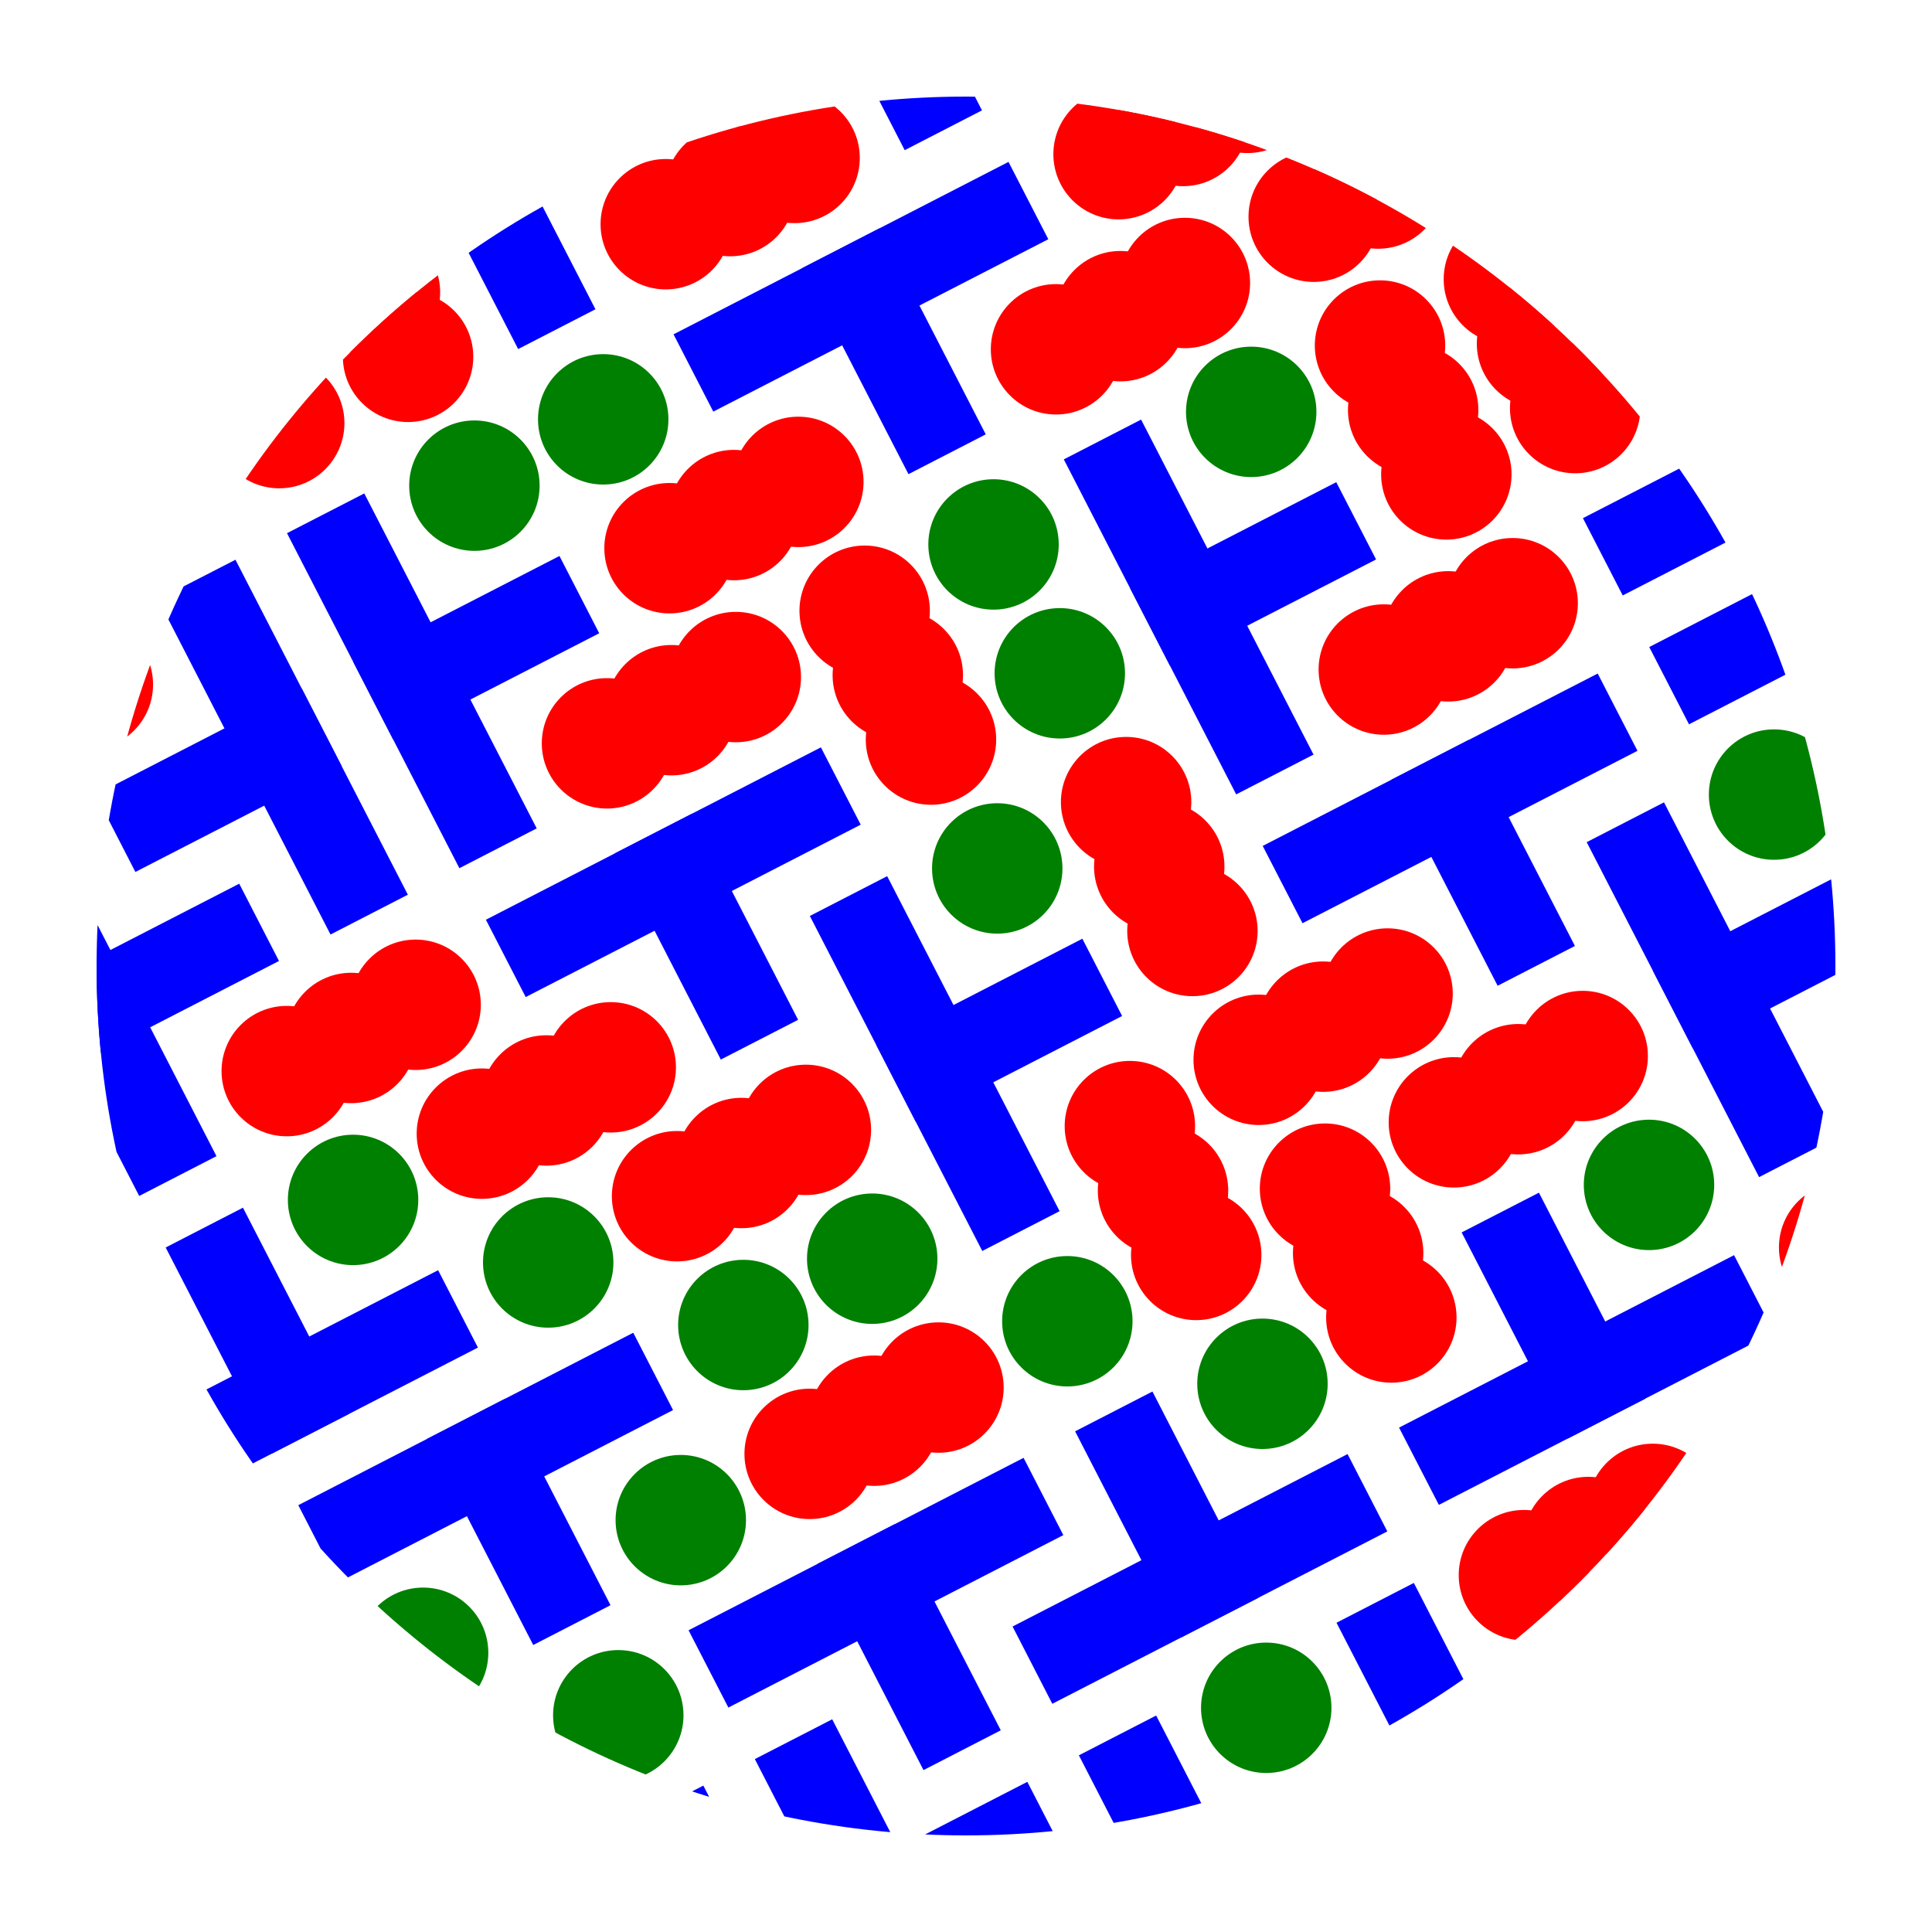
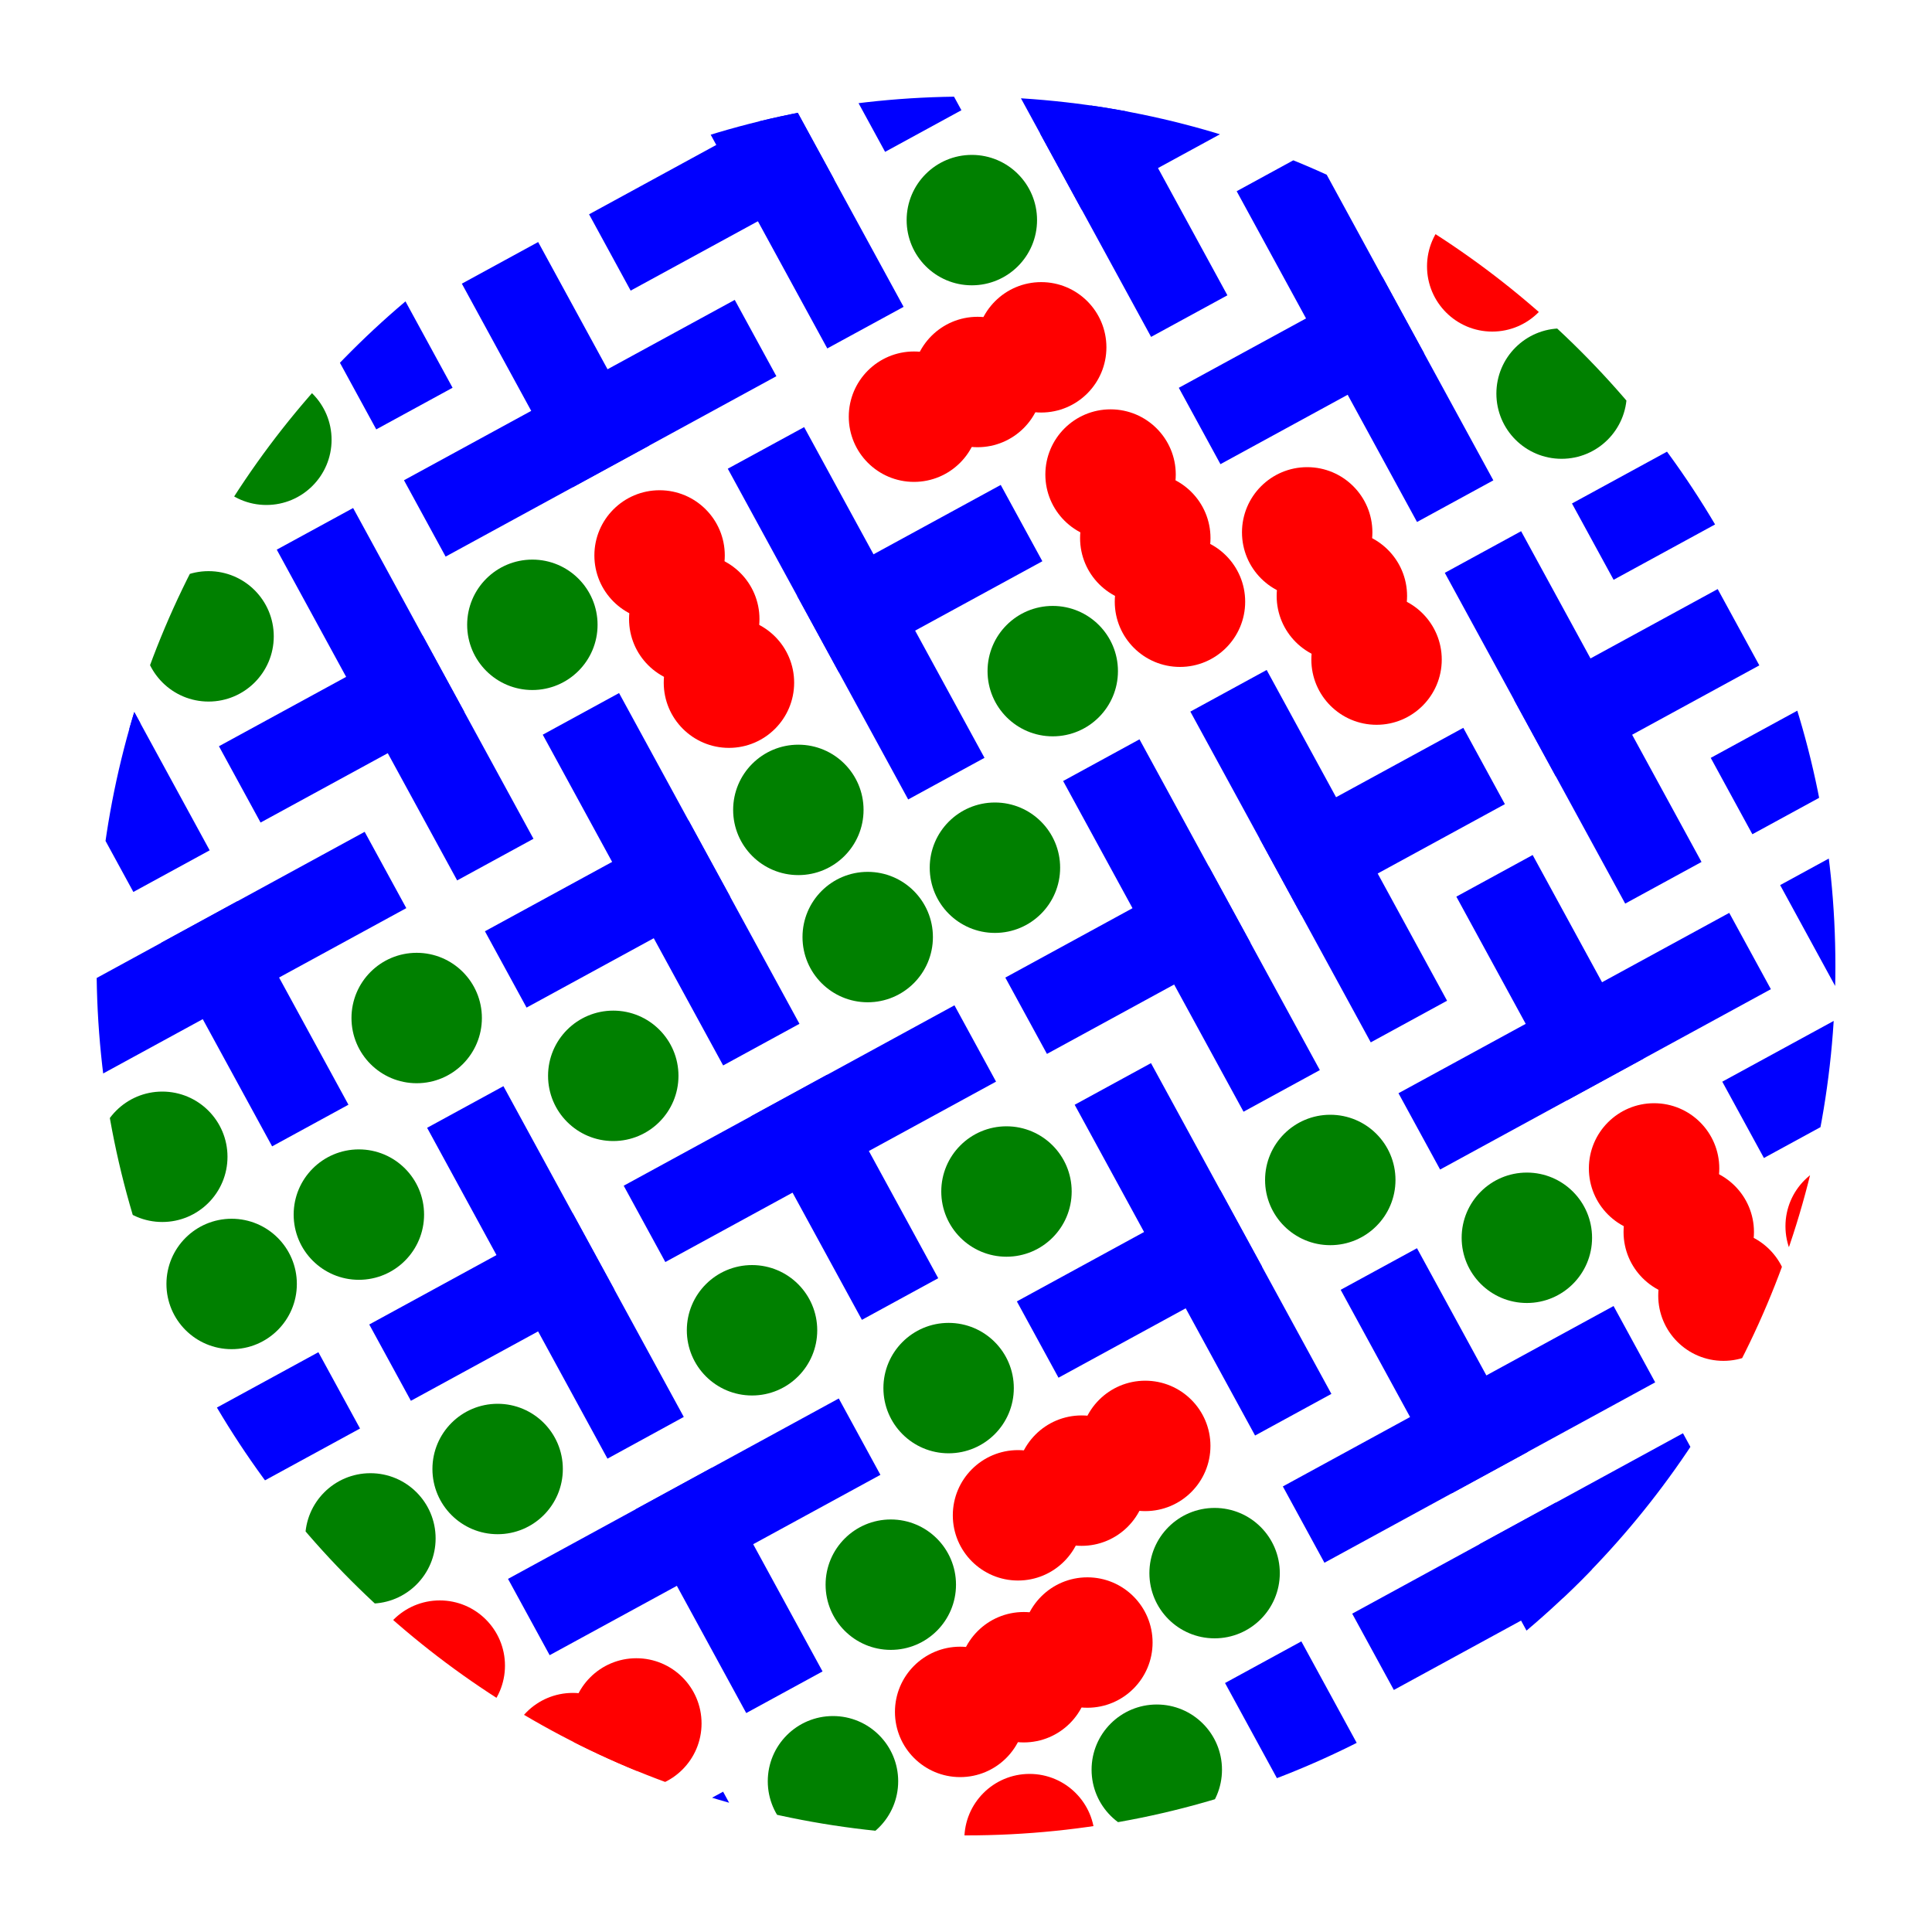
<svg xmlns="http://www.w3.org/2000/svg" width="400" height="400">
  <defs>
    <clipPath id="a">
      <circle cx="200" cy="200" r="180" />
    </clipPath>
  </defs>
  <g clip-path="url(#a)">
-     <path fill="#00f" d="M217.04 49.53l-69.36 35.69-8.23-16 69.35-35.7z" />
-     <path fill="#00f" d="M204.09 89.93l-16 8.24-21.97-42.68 16-8.24z" />
-     <circle cx="87.6" cy="342.19" r="13.5" fill="green" />
-     <path fill="#00f" d="M279 301.05l-69.36 35.7 8.23 16 69.36-35.69z" />
-     <path fill="#00f" d="M238.6 288.1l-16.01 8.24 21.96 42.68 16-8.23z" />
-     <circle cx="326.12" cy="84.49" r="13.5" fill="red" />
-     <circle cx="319.26" cy="71.15" r="13.5" fill="red" />
-     <circle cx="312.4" cy="57.81" r="13.5" fill="red" />
-     <circle cx="153.9" cy="274.33" r="13.5" fill="green" />
-     <circle cx="219.42" cy="139.4" r="13.5" fill="green" />
-     <path fill="#00f" d="M172.3 355.96l35.68 69.36-16 8.23-35.7-69.35z" />
-     <path fill="#00f" d="M212.7 368.91l8.23 16-42.68 21.97-8.24-16z" />
-     <circle cx="231.59" cy="31.92" r="13.5" fill="red" />
-     <circle cx="244.93" cy="25.05" r="13.5" fill="red" />
-     <circle cx="258.27" cy="18.19" r="13.5" fill="red" />
-     <circle cx="259.05" cy="85.27" r="13.5" fill="green" />
-     <circle cx="285.72" cy="71.54" r="13.5" fill="red" />
-     <circle cx="292.58" cy="84.88" r="13.5" fill="red" />
-     <circle cx="299.45" cy="98.22" r="13.5" fill="red" />
-     <path fill="#00f" d="M380.2 235.48l-35.69-69.36-16 8.24 35.69 69.35z" />
-     <path fill="#00f" d="M393.15 195.07l-8.23-16-42.68 21.96 8.23 16z" />
-     <circle cx="77.63" cy="60.54" r="13.5" fill="red" />
-     <circle cx="84.49" cy="73.88" r="13.5" fill="red" />
-     <path fill="#00f" d="M84.5 421.38l69.35-35.69-8.23-16-69.36 35.69zM9.13 170.01l35.69 69.36-16 8.24-35.7-69.36z" />
-     <path fill="#00f" d="M49.53 182.96l8.23 16-42.68 21.97-8.23-16zM178.2 170.74l-69.36 35.69-8.24-16.01 69.36-35.69z" />
-     <path fill="#00f" d="M165.24 211.14l-16 8.23-21.96-42.68 16-8.23zM223.37 363.42l35.69 69.36 16-8.24-35.69-69.36z" />
-     <circle cx="124.89" cy="86.82" r="13.5" fill="green" />
-     <path fill="#00f" d="M359.02 259.87l-69.36 35.7 8.24 16 69.36-35.7z" />
-     <path fill="#00f" d="M318.62 246.93l-16 8.23 21.96 42.68 16-8.23z" />
-     <circle cx="381.81" cy="258.27" r="13.5" fill="red" />
-     <path fill="#00f" d="M87.6-5.32l35.68 69.35-16 8.24-35.7-69.36z" />
-     <circle cx="247.66" cy="259.82" r="13.5" fill="red" />
-     <circle cx="240.79" cy="246.49" r="13.5" fill="red" />
-     <circle cx="233.93" cy="233.15" r="13.5" fill="red" />
-     <circle cx="125.67" cy="153.9" r="13.5" fill="red" />
-     <circle cx="139.01" cy="147.04" r="13.5" fill="red" />
-     <circle cx="152.34" cy="140.18" r="13.5" fill="red" />
-     <path fill="#00f" d="M150.8 353.53l69.35-35.7-8.23-16-69.36 35.7z" />
-     <path fill="#00f" d="M191.2 366.48l16-8.24-21.96-42.68-16 8.24z" />
-     <circle cx="192.75" cy="153.12" r="13.5" fill="red" />
-     <circle cx="185.88" cy="139.79" r="13.5" fill="red" />
-     <circle cx="179.02" cy="126.45" r="13.5" fill="red" />
-     <circle cx="126.45" cy="220.98" r="13.5" fill="red" />
-     <circle cx="113.11" cy="227.84" r="13.5" fill="red" />
-     <circle cx="99.77" cy="234.71" r="13.5" fill="red" />
-     <circle cx="271.99" cy="44.87" r="13.5" fill="red" />
-     <circle cx="285.33" cy="38" r="13.5" fill="red" />
-     <circle cx="287.28" cy="205.7" r="13.5" fill="red" />
-     <circle cx="273.94" cy="212.56" r="13.5" fill="red" />
-     <circle cx="260.6" cy="219.42" r="13.5" fill="red" />
-     <path fill="#00f" d="M139.35 291.94l-69.36 35.7-8.23-16.01 69.35-35.7z" />
-     <path fill="#00f" d="M126.4 332.34l-16 8.24-21.97-42.68 16-8.24zM21.35 298.68l69.36-35.7L98.95 279l-69.36 35.7z" />
-     <path fill="#00f" d="M34.3 258.28l16-8.24 21.97 42.68-16 8.24zM183.68 181.4l35.7 69.36-16.01 8.24-35.7-69.36z" />
-     <path fill="#00f" d="M224.09 194.35l8.23 16-42.68 21.97-8.23-16zM269.67 191.14l69.35-35.69-8.23-16-69.36 35.69z" />
-     <path fill="#00f" d="M310.07 204.09l16-8.24-21.96-42.68-16 8.24zM419.05 114.27l-69.36 35.69-8.23-16 69.35-35.7zM271.95 156.23l-35.7-69.36-16 8.24 35.69 69.36z" />
-     <path fill="#00f" d="M284.9 115.83l-8.24-16-42.68 21.96 8.23 16z" />
-     <circle cx="140.95" cy="314.73" r="13.5" fill="green" />
-     <circle cx="246.88" cy="192.75" r="13.5" fill="red" />
-     <circle cx="240.01" cy="179.41" r="13.5" fill="red" />
-     <circle cx="233.15" cy="166.07" r="13.5" fill="red" />
-     <circle cx="194.3" cy="287.28" r="13.5" fill="red" />
-     <circle cx="180.97" cy="294.14" r="13.5" fill="red" />
-     <circle cx="167.63" cy="301.01" r="13.5" fill="red" />
-     <path fill="#00f" d="M68.43 193.48l-35.69-69.36 16.01-8.23 35.69 69.35z" />
-     <path fill="#00f" d="M28.03 180.53l-8.23-16 42.68-21.97 8.23 16z" />
-     <circle cx="113.5" cy="261.38" r="13.5" fill="green" />
-     <path fill="#00f" d="M397.09 71.59l-69.36 35.69 8.24 16 69.35-35.69zM111.12 171.51l-35.7-69.35-16 8.23 35.69 69.36z" />
-     <path fill="#00f" d="M124.06 131.11l-8.23-16-42.68 21.96 8.23 16z" />
-     <circle cx="140.18" cy="247.66" r="13.5" fill="red" />
-     <circle cx="153.51" cy="240.79" r="13.5" fill="red" />
-     <circle cx="166.85" cy="233.93" r="13.5" fill="red" />
-     <path fill="#00f" d="M203.31 22.85l-16 8.24-21.97-42.68 16-8.24zM292.72 327.73l35.7 69.36-16.01 8.23-35.7-69.35z" />
-     <circle cx="313.18" cy="124.89" r="13.5" fill="red" />
-     <circle cx="299.84" cy="131.75" r="13.5" fill="red" />
-     <circle cx="286.5" cy="138.62" r="13.5" fill="red" />
-     <circle cx="59.37" cy="221.76" r="13.5" fill="red" />
-     <circle cx="72.71" cy="214.9" r="13.5" fill="red" />
-     <circle cx="86.05" cy="208.03" r="13.5" fill="red" />
-     <circle cx="57.81" cy="87.6" r="13.5" fill="red" />
-     <circle cx="138.62" cy="113.5" r="13.5" fill="red" />
-     <circle cx="151.96" cy="106.64" r="13.5" fill="red" />
-     <circle cx="165.29" cy="99.77" r="13.5" fill="red" />
-     <circle cx="218.64" cy="72.32" r="13.5" fill="red" />
-     <circle cx="231.98" cy="65.46" r="13.5" fill="red" />
-     <circle cx="245.32" cy="58.59" r="13.5" fill="red" />
-     <circle cx="18.19" cy="141.73" r="13.5" fill="red" />
-     <circle cx="274.33" cy="246.1" r="13.5" fill="red" />
-     <circle cx="281.19" cy="259.44" r="13.5" fill="red" />
-     <circle cx="288.06" cy="272.77" r="13.5" fill="red" />
-     <circle cx="327.68" cy="218.64" r="13.5" fill="red" />
-     <circle cx="314.34" cy="225.51" r="13.5" fill="red" />
-     <circle cx="301.01" cy="232.37" r="13.5" fill="red" />
-     <circle cx="315.51" cy="326.12" r="13.5" fill="red" />
-     <circle cx="328.85" cy="319.26" r="13.5" fill="red" />
-     <circle cx="342.19" cy="312.4" r="13.5" fill="red" />
-     <circle cx="137.84" cy="46.42" r="13.5" fill="red" />
-     <circle cx="151.18" cy="39.56" r="13.5" fill="red" />
-     <circle cx="164.51" cy="32.7" r="13.5" fill="red" />
-     <circle cx="128.01" cy="355.13" r="13.5" fill="green" />
-     <circle cx="262.16" cy="353.58" r="13.5" fill="green" />
-     <circle cx="261.38" cy="286.5" r="13.5" fill="green" />
-     <circle cx="341.41" cy="245.32" r="13.5" fill="green" />
-     <circle cx="206.47" cy="179.8" r="13.5" fill="green" />
-     <circle cx="205.7" cy="112.72" r="13.5" fill="green" />
-     <circle cx="220.98" cy="273.55" r="13.5" fill="green" />
-     <circle cx="367.3" cy="164.51" r="13.5" fill="green" />
-     <circle cx="98.22" cy="100.55" r="13.5" fill="green" />
-     <circle cx="180.58" cy="260.6" r="13.5" fill="green" />
-     <circle cx="73.1" cy="248.43" r="13.5" fill="green" />
+     <path fill="#00f" d="M254.12 61.14L216.77-7.34l-15.8 8.62 37.35 68.47z" />
+     <path fill="#00f" d="M266.1 20.43l-8.63-15.8-42.14 22.98 8.62 15.8z" />
+     <circle cx="198.79" cy="354.43" r="13.5" fill="red" />
+     <circle cx="211.96" cy="347.25" r="13.5" fill="red" />
+     <circle cx="225.13" cy="340.07" r="13.5" fill="red" />
+     <circle cx="91.05" cy="344.85" r="13.5" fill="red" />
+     <path fill="#00f" d="M289.54 226.34L358.02 189l8.62 15.8-68.48 37.34z" />
+     <path fill="#00f" d="M301.52 185.64l15.8-8.62 22.98 42.14-15.8 8.62zM15.64 225.37l68.48-37.35-8.62-15.8-68.48 37.35z" />
+     <path fill="#00f" d="M56.34 237.34l15.8-8.62-22.98-42.14-15.8 8.62z" />
+     <circle cx="323.31" cy="81.49" r="13.5" fill="green" />
+     <path fill="#00f" d="M182.28 305.35l-68.48 37.34-8.62-15.8 68.48-37.35z" />
+     <path fill="#00f" d="M170.3 346.05l-15.8 8.62-22.98-42.14 15.8-8.62zM166.49 88.43l37.34 68.47-15.8 8.62-37.35-68.48z" />
+     <path fill="#00f" d="M207.19 100.4l8.62 15.8-42.14 22.98-8.62-15.8zM57.3 113.8l37.35 68.48 15.8-8.62-37.34-68.48z" />
+     <path fill="#00f" d="M45.33 154.5l8.62 15.8 42.14-22.98-8.62-15.8z" />
+     <circle cx="165.29" cy="167.68" r="13.5" fill="green" />
+     <circle cx="229.93" cy="98.25" r="13.5" fill="red" />
+     <circle cx="237.12" cy="111.41" r="13.5" fill="red" />
+     <circle cx="244.3" cy="124.58" r="13.5" fill="red" />
+     <path fill="#00f" d="M293.38 108.07l-37.34-68.48 15.8-8.62 37.34 68.48z" />
+     <path fill="#00f" d="M252.68 96.1l-8.62-15.81 42.14-22.98 8.62 15.8zM125.77 302L88.43 233.5l15.8-8.62 37.34 68.48z" />
+     <path fill="#00f" d="M85.07 290.02l-8.62-15.8 42.14-22.99 8.62 15.8z" />
+     <circle cx="383.16" cy="253.88" r="13.5" fill="red" />
+     <path fill="#00f" d="M-9.73 116.19l37.34 68.48 15.8-8.62-37.34-68.48z" />
+     <path fill="#00f" d="M-21.7 156.89l8.61 15.8 42.14-22.98-8.62-15.8z" />
+     <circle cx="210.77" cy="313.73" r="13.5" fill="red" />
+     <circle cx="223.94" cy="306.55" r="13.5" fill="red" />
+     <circle cx="237.11" cy="299.36" r="13.5" fill="red" />
+     <path fill="#00f" d="M259.85 297.21l-37.35-68.48 15.8-8.62 37.35 68.48z" />
+     <path fill="#00f" d="M219.15 285.24l-8.62-15.8 42.14-22.99 8.62 15.8zM357.06 312.54l-68.48 37.35-8.62-15.8 68.48-37.35z" />
+     <path fill="#00f" d="M345.08 353.24l-15.8 8.62-22.98-42.14 15.8-8.62zM161.7-45.65l37.35 68.47-15.8 8.62-37.35-68.47zM356.58 223.95l68.48-37.34 8.62 15.8-68.48 37.34z" />
+     <path fill="#00f" d="M368.56 183.25l15.8-8.62 22.98 42.14-15.8 8.62zM137.75 261.29l68.47-37.35-8.61-15.8-68.48 37.35z" />
+     <path fill="#00f" d="M178.45 273.26l15.8-8.62-22.98-42.14-15.8 8.62z" />
+     <circle cx="213.16" cy="380.77" r="13.5" fill="red" />
+     <circle cx="47.96" cy="265.83" r="13.5" fill="green" />
+     <path fill="#00f" d="M83.64 99.43l68.48-37.34 8.62 15.8-68.48 37.35z" />
+     <path fill="#00f" d="M95.62 58.73l15.8-8.62 22.98 42.14-15.8 8.62zM133.9 379.57l15.81-8.62 22.98 42.14-15.8 8.62z" />
+     <circle cx="179.65" cy="194.01" r="13.5" fill="green" />
+     <path fill="#00f" d="M393.94 66.9l-68.48 37.34 8.62 15.8 68.48-37.35zM77.9 88.9l15.8-8.62-22.98-42.14-15.8 8.62z" />
+     <circle cx="103.03" cy="304.14" r="13.5" fill="green" />
+     <path fill="#00f" d="M269.43 339.83l-15.8 8.62 22.98 42.14 15.8-8.62zM362.81 172.72l68.48-37.35-8.62-15.8-68.48 37.34zM6.06 333.1l68.48-37.34-8.62-15.8-68.48 37.35z" />
+     <circle cx="308.95" cy="55.15" r="13.5" fill="red" />
+     <circle cx="110.22" cy="129.36" r="13.5" fill="green" />
+     <circle cx="275.42" cy="244.3" r="13.5" fill="green" />
+     <path fill="#00f" d="M133.93 3.67l37.35 68.47 15.8-8.61-37.35-68.48z" />
+     <path fill="#00f" d="M121.96 44.37l8.61 15.8 42.15-22.98-8.62-15.8z" />
+     <circle cx="196.4" cy="287.39" r="13.5" fill="green" />
+     <path fill="#00f" d="M220.11 161.7l37.35 68.47 15.8-8.62-37.34-68.48z" />
+     <path fill="#00f" d="M208.14 202.4l8.62 15.8 42.14-22.99-8.62-15.8zM299.6 207.19l-37.35-68.48-15.8 8.62 37.35 68.48z" />
+     <path fill="#00f" d="M311.57 166.49l-8.61-15.8-42.14 22.98 8.61 15.8zM149.72 220.59l-37.35-68.48 15.8-8.62 37.35 68.48z" />
+     <path fill="#00f" d="M109.02 208.61l-8.62-15.8 42.14-22.98 8.62 15.8zM265.6 307.75l68.47-37.35 8.62 15.8-68.48 37.35z" />
+     <path fill="#00f" d="M277.57 267.04l15.8-8.61 22.99 42.14-15.8 8.61zM314.93 109.98l37.35 68.48-15.8 8.62-37.35-68.48z" />
+     <path fill="#00f" d="M355.63 121.96l8.62 15.8-42.14 22.98-8.62-15.8z" />
+     <circle cx="118.59" cy="364" r="13.5" fill="red" />
+     <circle cx="131.75" cy="356.82" r="13.5" fill="red" />
+     <circle cx="342.46" cy="241.91" r="13.5" fill="red" />
+     <circle cx="349.64" cy="255.08" r="13.5" fill="red" />
+     <circle cx="356.82" cy="268.25" r="13.5" fill="red" />
+     <circle cx="184.43" cy="328.09" r="13.5" fill="green" />
+     <circle cx="76.69" cy="318.51" r="13.5" fill="green" />
+     <circle cx="285" cy="136.56" r="13.5" fill="red" />
+     <circle cx="277.82" cy="123.39" r="13.5" fill="red" />
+     <circle cx="270.64" cy="110.22" r="13.5" fill="red" />
+     <circle cx="189.23" cy="86.27" r="13.5" fill="red" />
+     <circle cx="202.4" cy="79.09" r="13.5" fill="red" />
+     <circle cx="215.57" cy="71.91" r="13.5" fill="red" />
+     <circle cx="150.92" cy="141.34" r="13.5" fill="red" />
+     <circle cx="143.74" cy="128.17" r="13.5" fill="red" />
+     <circle cx="136.56" cy="115" r="13.5" fill="red" />
+     <circle cx="316.12" cy="256.27" r="13.5" fill="green" />
+     <circle cx="55.15" cy="91.05" r="13.5" fill="green" />
+     <circle cx="74.3" cy="251.47" r="13.5" fill="green" />
+     <circle cx="43.18" cy="131.75" r="13.5" fill="green" />
+     <circle cx="155.7" cy="275.42" r="13.5" fill="green" />
+     <circle cx="126.97" cy="222.74" r="13.5" fill="green" />
+     <circle cx="205.99" cy="179.65" r="13.5" fill="green" />
+     <circle cx="33.6" cy="239.5" r="13.5" fill="green" />
+     <circle cx="86.27" cy="210.77" r="13.5" fill="green" />
+     <circle cx="201.21" cy="45.57" r="13.5" fill="green" />
+     <circle cx="217.96" cy="138.95" r="13.5" fill="green" />
+     <circle cx="172.46" cy="368.79" r="13.5" fill="green" />
+     <circle cx="251.47" cy="325.7" r="13.5" fill="green" />
+     <circle cx="239.5" cy="366.4" r="13.5" fill="green" />
+     <circle cx="208.38" cy="246.69" r="13.5" fill="green" />
  </g>
</svg>
